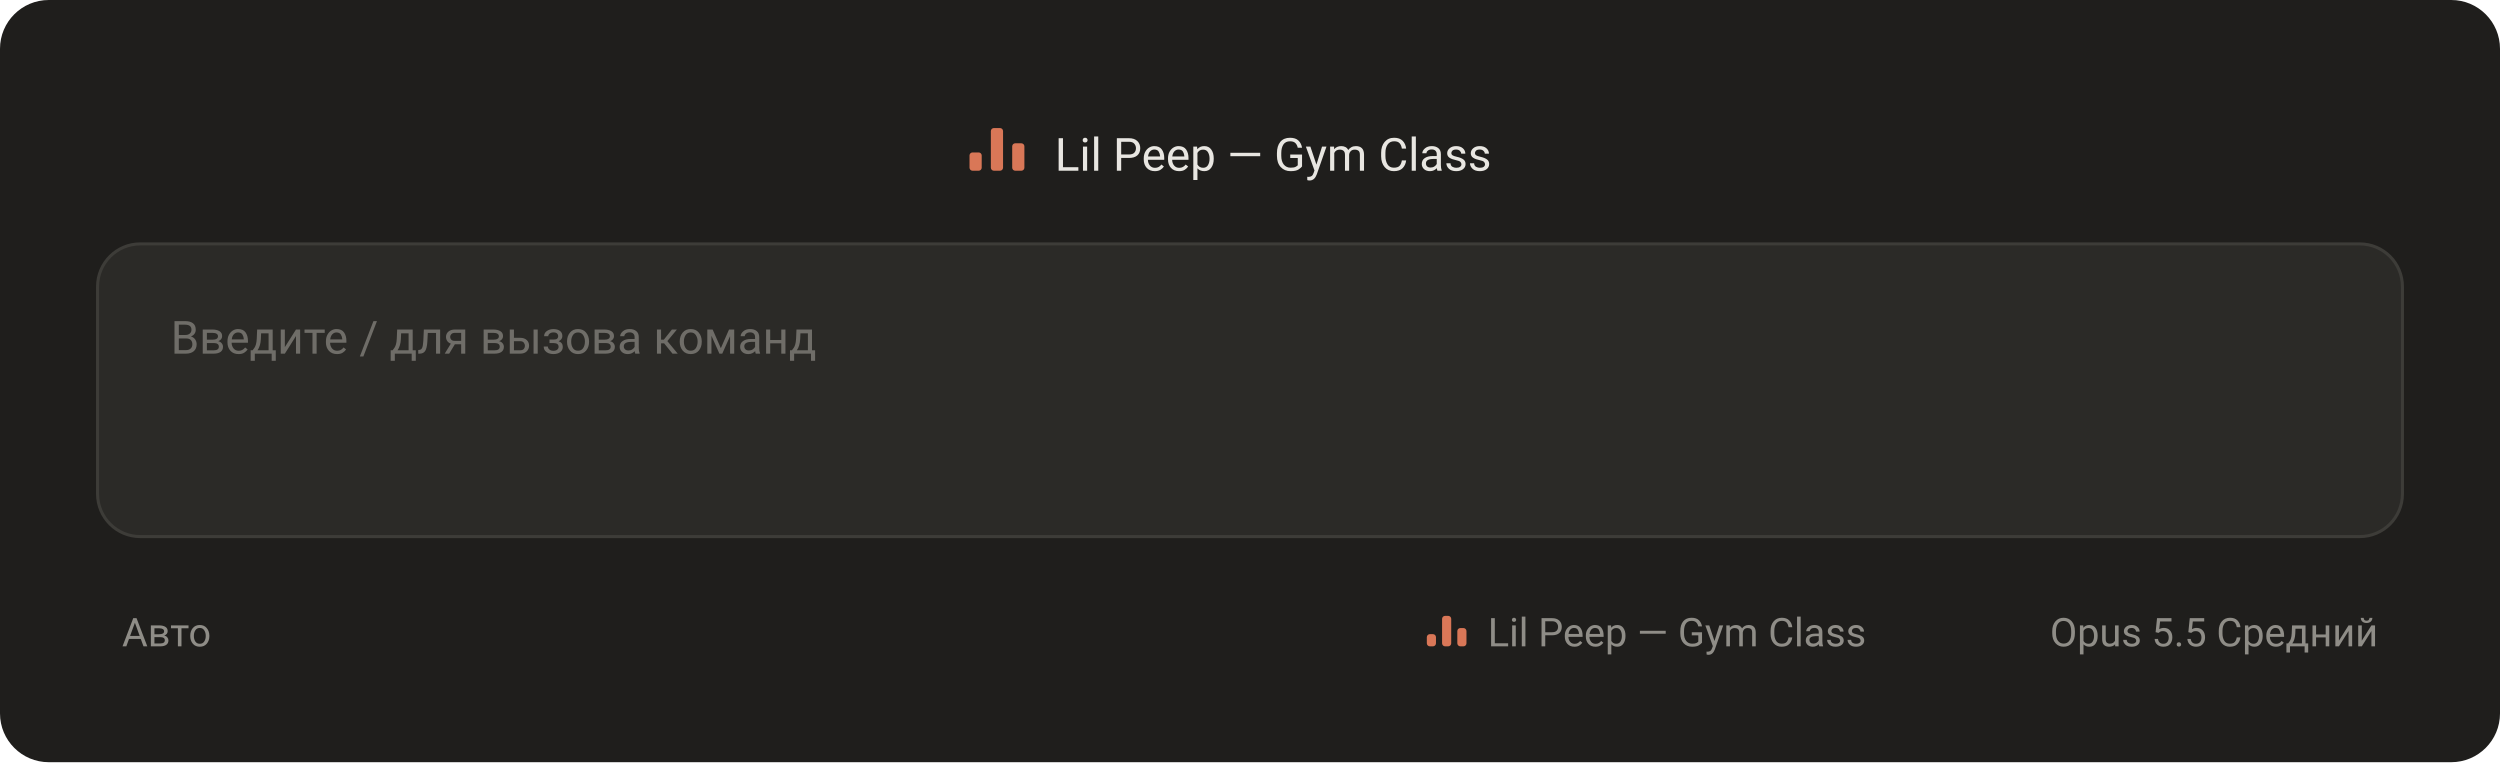
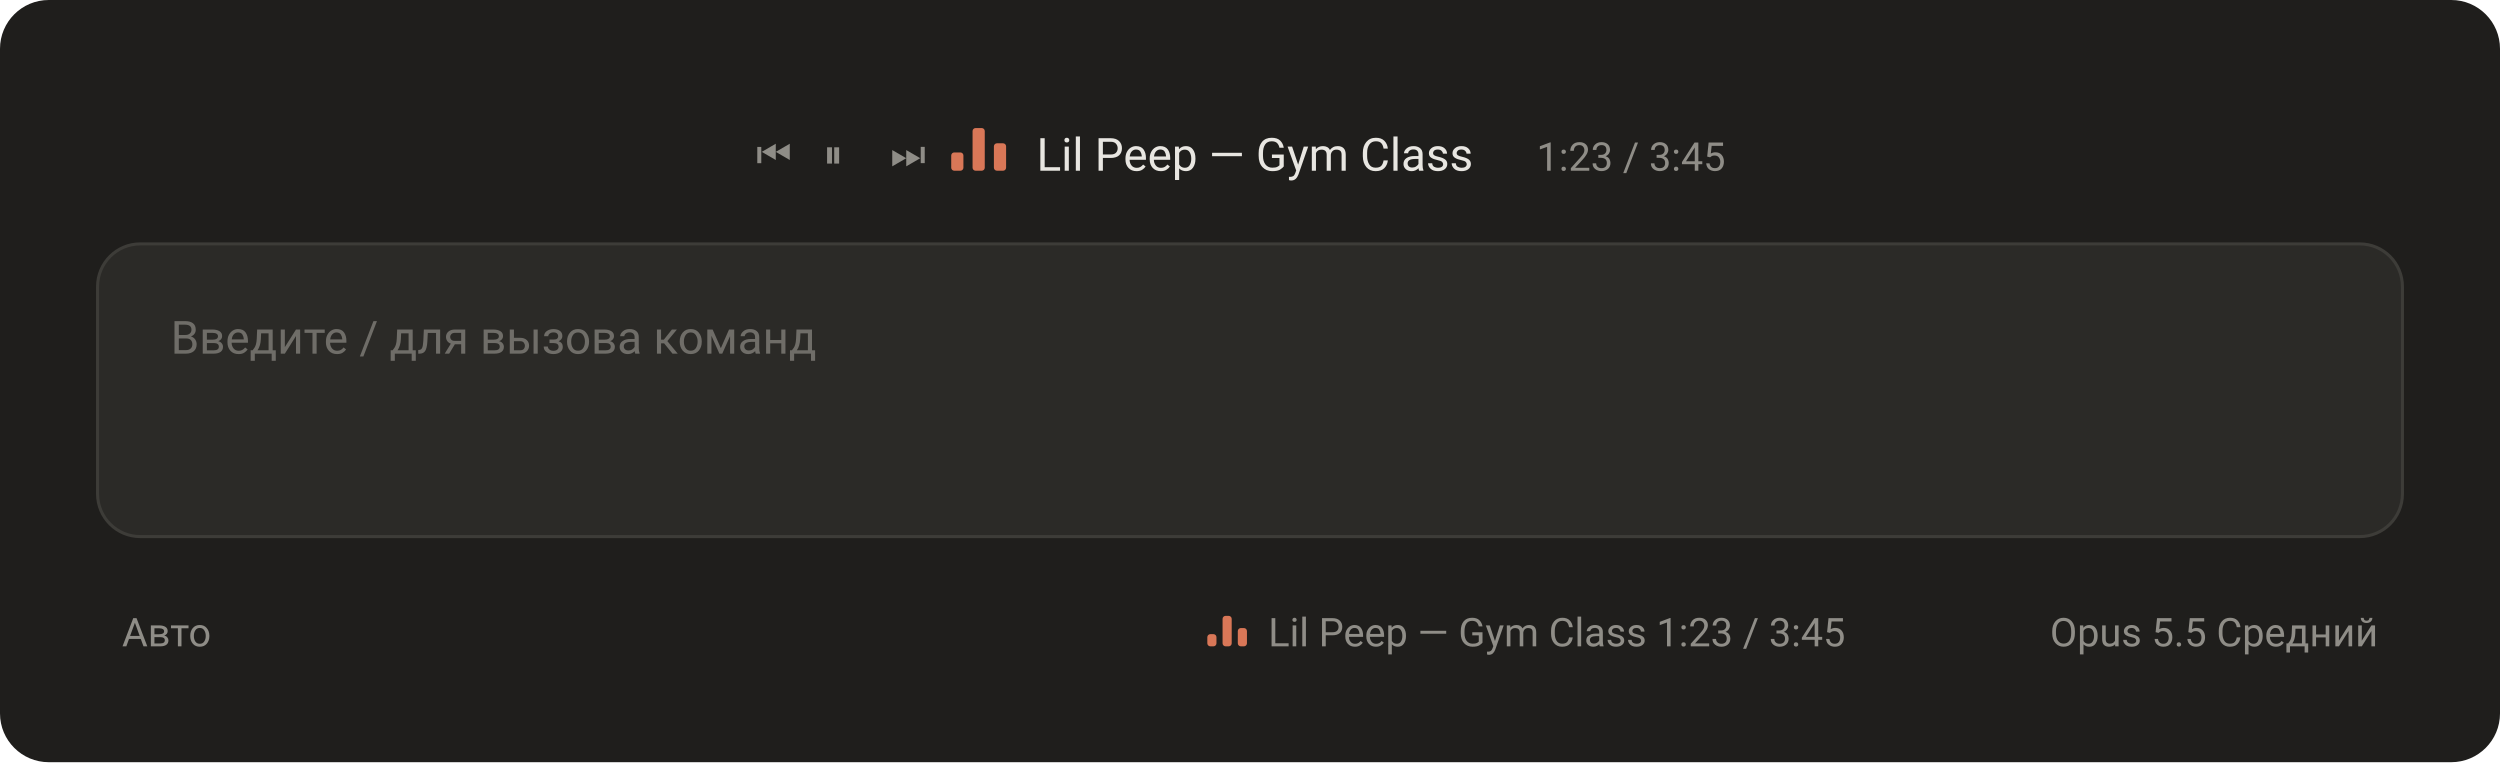
- <svg xmlns="http://www.w3.org/2000/svg" width="820" height="250" viewBox="0 0 820 250" role="img" aria-label="now-playing: Lil Peep — Gym Class above the prompt and next to the model picker">
+ <svg xmlns="http://www.w3.org/2000/svg" width="820" height="250" viewBox="0 0 820 250" role="img" aria-label="now-playing: Lil Peep — Gym Class with playback buttons and the track time, above the prompt and next to the model picker">
  <style>
    text { font-family: ui-sans-serif, -apple-system, "Segoe UI", Roboto, sans-serif; }
    .track { fill: #e8e6e1; font-size: 15px; }
    .dim { fill: #8f8d87; font-size: 13px; }
    .hint { fill: #6f6d68; font-size: 15px; }
    .bar { fill: #d97757; }
+     .button { fill: #8f8d87; font-size: 13px; }
  </style>
  <rect width="820" height="250" rx="16" fill="#1f1e1c" />
-   <g transform="translate(318 56)">
+   <g transform="translate(312 56)">
+     <text class="button" x="-64" y="-1">⏮︎</text>
+     <text class="button" x="-42" y="-1">⏸︎</text>
+     <text class="button" x="-20" y="-1">⏭︎</text>
    <rect class="bar" x="0" width="4" rx="1" y="-6" height="6">
      <animate attributeName="height" values="6;14;9;16;6" dur="1.1s" repeatCount="indefinite" />
      <animate attributeName="y" values="-6;-14;-9;-16;-6" dur="1.1s" repeatCount="indefinite" />
    </rect>
    <rect class="bar" x="7" width="4" rx="1" y="-14" height="14">
      <animate attributeName="height" values="14;7;16;9;14" dur="0.9s" repeatCount="indefinite" />
      <animate attributeName="y" values="-14;-7;-16;-9;-14" dur="0.9s" repeatCount="indefinite" />
    </rect>
    <rect class="bar" x="14" width="4" rx="1" y="-9" height="9">
      <animate attributeName="height" values="9;16;6;13;9" dur="1.3s" repeatCount="indefinite" />
      <animate attributeName="y" values="-9;-16;-6;-13;-9" dur="1.3s" repeatCount="indefinite" />
    </rect>
    <text class="track" x="28" y="0">Lil Peep — Gym Class</text>
+     <text class="dim" x="192" y="0">1:23 / 3:45</text>
  </g>
  <rect x="32" y="80" width="756" height="96" rx="14" fill="#2b2a27" stroke="#3d3c38" />
  <text class="hint" x="56" y="116">Введите / для вызова команд</text>
  <text class="dim" x="40" y="212">Авто</text>
-   <g transform="translate(468 212)">
+   <g transform="translate(396 212)">
    <rect class="bar" x="0" width="3" rx="1" y="-4" height="4">
      <animate attributeName="height" values="4;10;6;11;4" dur="1.1s" repeatCount="indefinite" />
      <animate attributeName="y" values="-4;-10;-6;-11;-4" dur="1.1s" repeatCount="indefinite" />
    </rect>
    <rect class="bar" x="5" width="3" rx="1" y="-10" height="10">
      <animate attributeName="height" values="10;5;11;6;10" dur="0.9s" repeatCount="indefinite" />
      <animate attributeName="y" values="-10;-5;-11;-6;-10" dur="0.9s" repeatCount="indefinite" />
    </rect>
    <rect class="bar" x="10" width="3" rx="1" y="-6" height="6">
      <animate attributeName="height" values="6;11;4;9;6" dur="1.3s" repeatCount="indefinite" />
      <animate attributeName="y" values="-6;-11;-4;-9;-6" dur="1.3s" repeatCount="indefinite" />
    </rect>
-     <text class="dim" x="20" y="0">Lil Peep — Gym Class</text>
+     <text class="dim" x="20" y="0">Lil Peep — Gym Class  1:23 / 3:45</text>
  </g>
  <text class="dim" x="780" y="212" text-anchor="end">Opus 5.5  Средний</text>
</svg>
